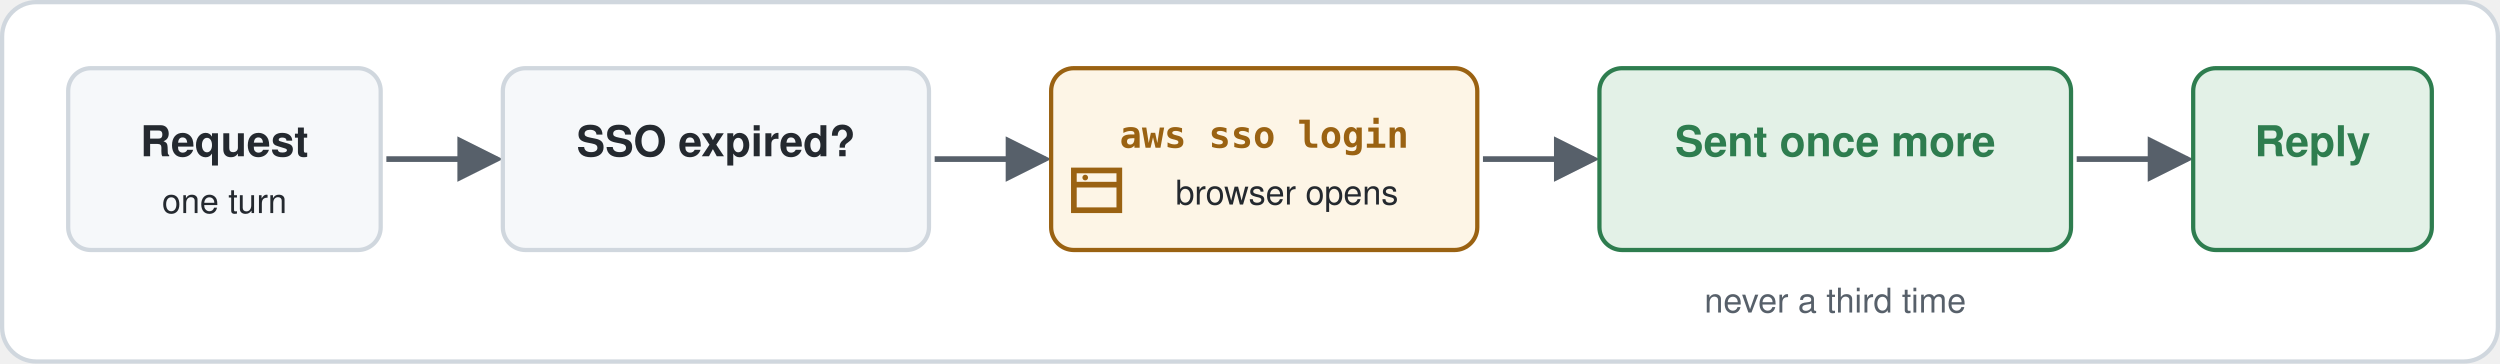
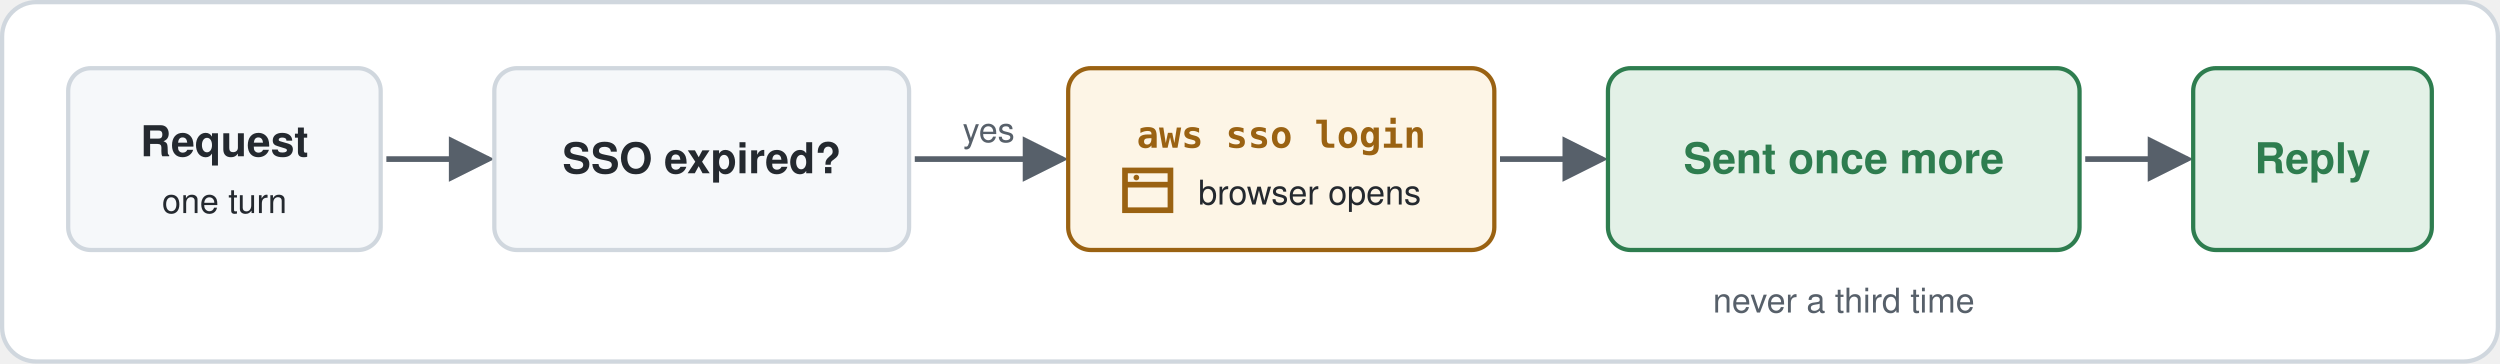
<svg xmlns="http://www.w3.org/2000/svg" width="880" height="128" viewBox="0 0 880 128" role="img" aria-label="A request asks whether the SSO sign-in expired. If yes, aws sso login opens a browser and the request is sent once more, then a reply arrives. Never a third time." font-family="-apple-system, BlinkMacSystemFont, 'Segoe UI', Helvetica, Arial, sans-serif">
  <rect x="0.75" y="0.75" width="878.5" height="126.5" rx="12" fill="#FFFFFF" stroke="#D0D7DE" stroke-width="1.5" />
  <defs>
    <marker id="si-arrow" markerWidth="8" markerHeight="8" refX="7" refY="4" orient="auto">
      <path d="M0 0 L8 4 L0 8 z" fill="#57606A" />
    </marker>
  </defs>
  <rect x="24" y="24" width="110" height="64" rx="8" fill="#F6F8FA" stroke="#D0D7DE" stroke-width="1.5" />
  <text x="79" y="55" font-size="15" fill="#24292F" font-family="-apple-system, BlinkMacSystemFont, 'Segoe UI', Helvetica, Arial, sans-serif" font-weight="700" text-anchor="middle">Request</text>
  <text x="79" y="75" font-size="12" fill="#24292F" font-family="-apple-system, BlinkMacSystemFont, 'Segoe UI', Helvetica, Arial, sans-serif" text-anchor="middle">one turn</text>
-   <path d="M136 56 H175" fill="none" stroke="#57606A" stroke-width="2" marker-end="url(#si-arrow)" />
-   <rect x="177" y="24" width="150" height="64" rx="8" fill="#F6F8FA" stroke="#D0D7DE" stroke-width="1.5" />
-   <text x="252" y="55" font-size="15" fill="#24292F" font-family="-apple-system, BlinkMacSystemFont, 'Segoe UI', Helvetica, Arial, sans-serif" font-weight="700" text-anchor="middle">SSO expired?</text>
-   <path d="M329 56 H368" fill="none" stroke="#57606A" stroke-width="2" marker-end="url(#si-arrow)" />
-   <rect x="370" y="24" width="150" height="64" rx="8" fill="#FDF5E6" stroke="#9A6212" stroke-width="1.5" />
-   <text x="445" y="52" font-size="13" fill="#9A6212" font-family="ui-monospace, SFMono-Regular, Menlo, Consolas, monospace" font-weight="700" text-anchor="middle">aws sso login</text>
-   <rect x="378" y="60" width="16" height="14" fill="none" stroke="#9A6212" stroke-width="2" />
-   <path d="M378 65 H394" stroke="#9A6212" stroke-width="2" />
-   <circle cx="382" cy="62.5" r="1" fill="#9A6212" />
-   <text x="453" y="72" font-size="12" fill="#24292F" font-family="-apple-system, BlinkMacSystemFont, 'Segoe UI', Helvetica, Arial, sans-serif" text-anchor="middle">browser opens</text>
-   <path d="M522 56 H561" fill="none" stroke="#57606A" stroke-width="2" marker-end="url(#si-arrow)" />
-   <rect x="563" y="24" width="166" height="64" rx="8" fill="#E3F1E7" stroke="#2E7D4F" stroke-width="1.5" />
-   <text x="646" y="55" font-size="15" fill="#2E7D4F" font-family="-apple-system, BlinkMacSystemFont, 'Segoe UI', Helvetica, Arial, sans-serif" font-weight="700" text-anchor="middle">Sent once more</text>
-   <path d="M731 56 H770" fill="none" stroke="#57606A" stroke-width="2" marker-end="url(#si-arrow)" />
+   <path d="M136 56 H172" fill="none" stroke="#57606A" stroke-width="2" marker-end="url(#si-arrow)" />
+   <rect x="174" y="24" width="146" height="64" rx="8" fill="#F6F8FA" stroke="#D0D7DE" stroke-width="1.5" />
+   <text x="247" y="61" font-size="15" fill="#24292F" font-family="-apple-system, BlinkMacSystemFont, 'Segoe UI', Helvetica, Arial, sans-serif" font-weight="700" text-anchor="middle">SSO expired?</text>
+   <path d="M322 56 H374" fill="none" stroke="#57606A" stroke-width="2" marker-end="url(#si-arrow)" />
+   <text x="348" y="50" font-size="12" fill="#57606A" font-family="-apple-system, BlinkMacSystemFont, 'Segoe UI', Helvetica, Arial, sans-serif" text-anchor="middle">yes</text>
+   <rect x="376" y="24" width="150" height="64" rx="8" fill="#FDF5E6" stroke="#9A6212" stroke-width="1.5" />
+   <text x="451" y="52" font-size="13" fill="#9A6212" font-family="ui-monospace, SFMono-Regular, Menlo, Consolas, monospace" font-weight="700" text-anchor="middle">aws sso login</text>
+   <rect x="396" y="60" width="16" height="14" fill="none" stroke="#9A6212" stroke-width="2" />
+   <path d="M396 65 H412" stroke="#9A6212" stroke-width="2" />
+   <circle cx="400" cy="62.5" r="1" fill="#9A6212" />
+   <text x="461" y="72" font-size="12" fill="#24292F" font-family="-apple-system, BlinkMacSystemFont, 'Segoe UI', Helvetica, Arial, sans-serif" text-anchor="middle">browser opens</text>
+   <path d="M528 56 H564" fill="none" stroke="#57606A" stroke-width="2" marker-end="url(#si-arrow)" />
+   <rect x="566" y="24" width="166" height="64" rx="8" fill="#E3F1E7" stroke="#2E7D4F" stroke-width="1.5" />
+   <text x="649" y="61" font-size="15" fill="#2E7D4F" font-family="-apple-system, BlinkMacSystemFont, 'Segoe UI', Helvetica, Arial, sans-serif" font-weight="700" text-anchor="middle">Sent once more</text>
+   <path d="M734 56 H770" fill="none" stroke="#57606A" stroke-width="2" marker-end="url(#si-arrow)" />
  <rect x="772" y="24" width="84" height="64" rx="8" fill="#E3F1E7" stroke="#2E7D4F" stroke-width="1.5" />
-   <text x="814" y="55" font-size="15" fill="#2E7D4F" font-family="-apple-system, BlinkMacSystemFont, 'Segoe UI', Helvetica, Arial, sans-serif" font-weight="700" text-anchor="middle">Reply</text>
-   <text x="646" y="110" font-size="12" fill="#57606A" font-family="-apple-system, BlinkMacSystemFont, 'Segoe UI', Helvetica, Arial, sans-serif" text-anchor="middle">never a third time</text>
+   <text x="814" y="61" font-size="15" fill="#2E7D4F" font-family="-apple-system, BlinkMacSystemFont, 'Segoe UI', Helvetica, Arial, sans-serif" font-weight="700" text-anchor="middle">Reply</text>
+   <text x="649" y="110" font-size="12" fill="#57606A" font-family="-apple-system, BlinkMacSystemFont, 'Segoe UI', Helvetica, Arial, sans-serif" text-anchor="middle">never a third time</text>
</svg>
